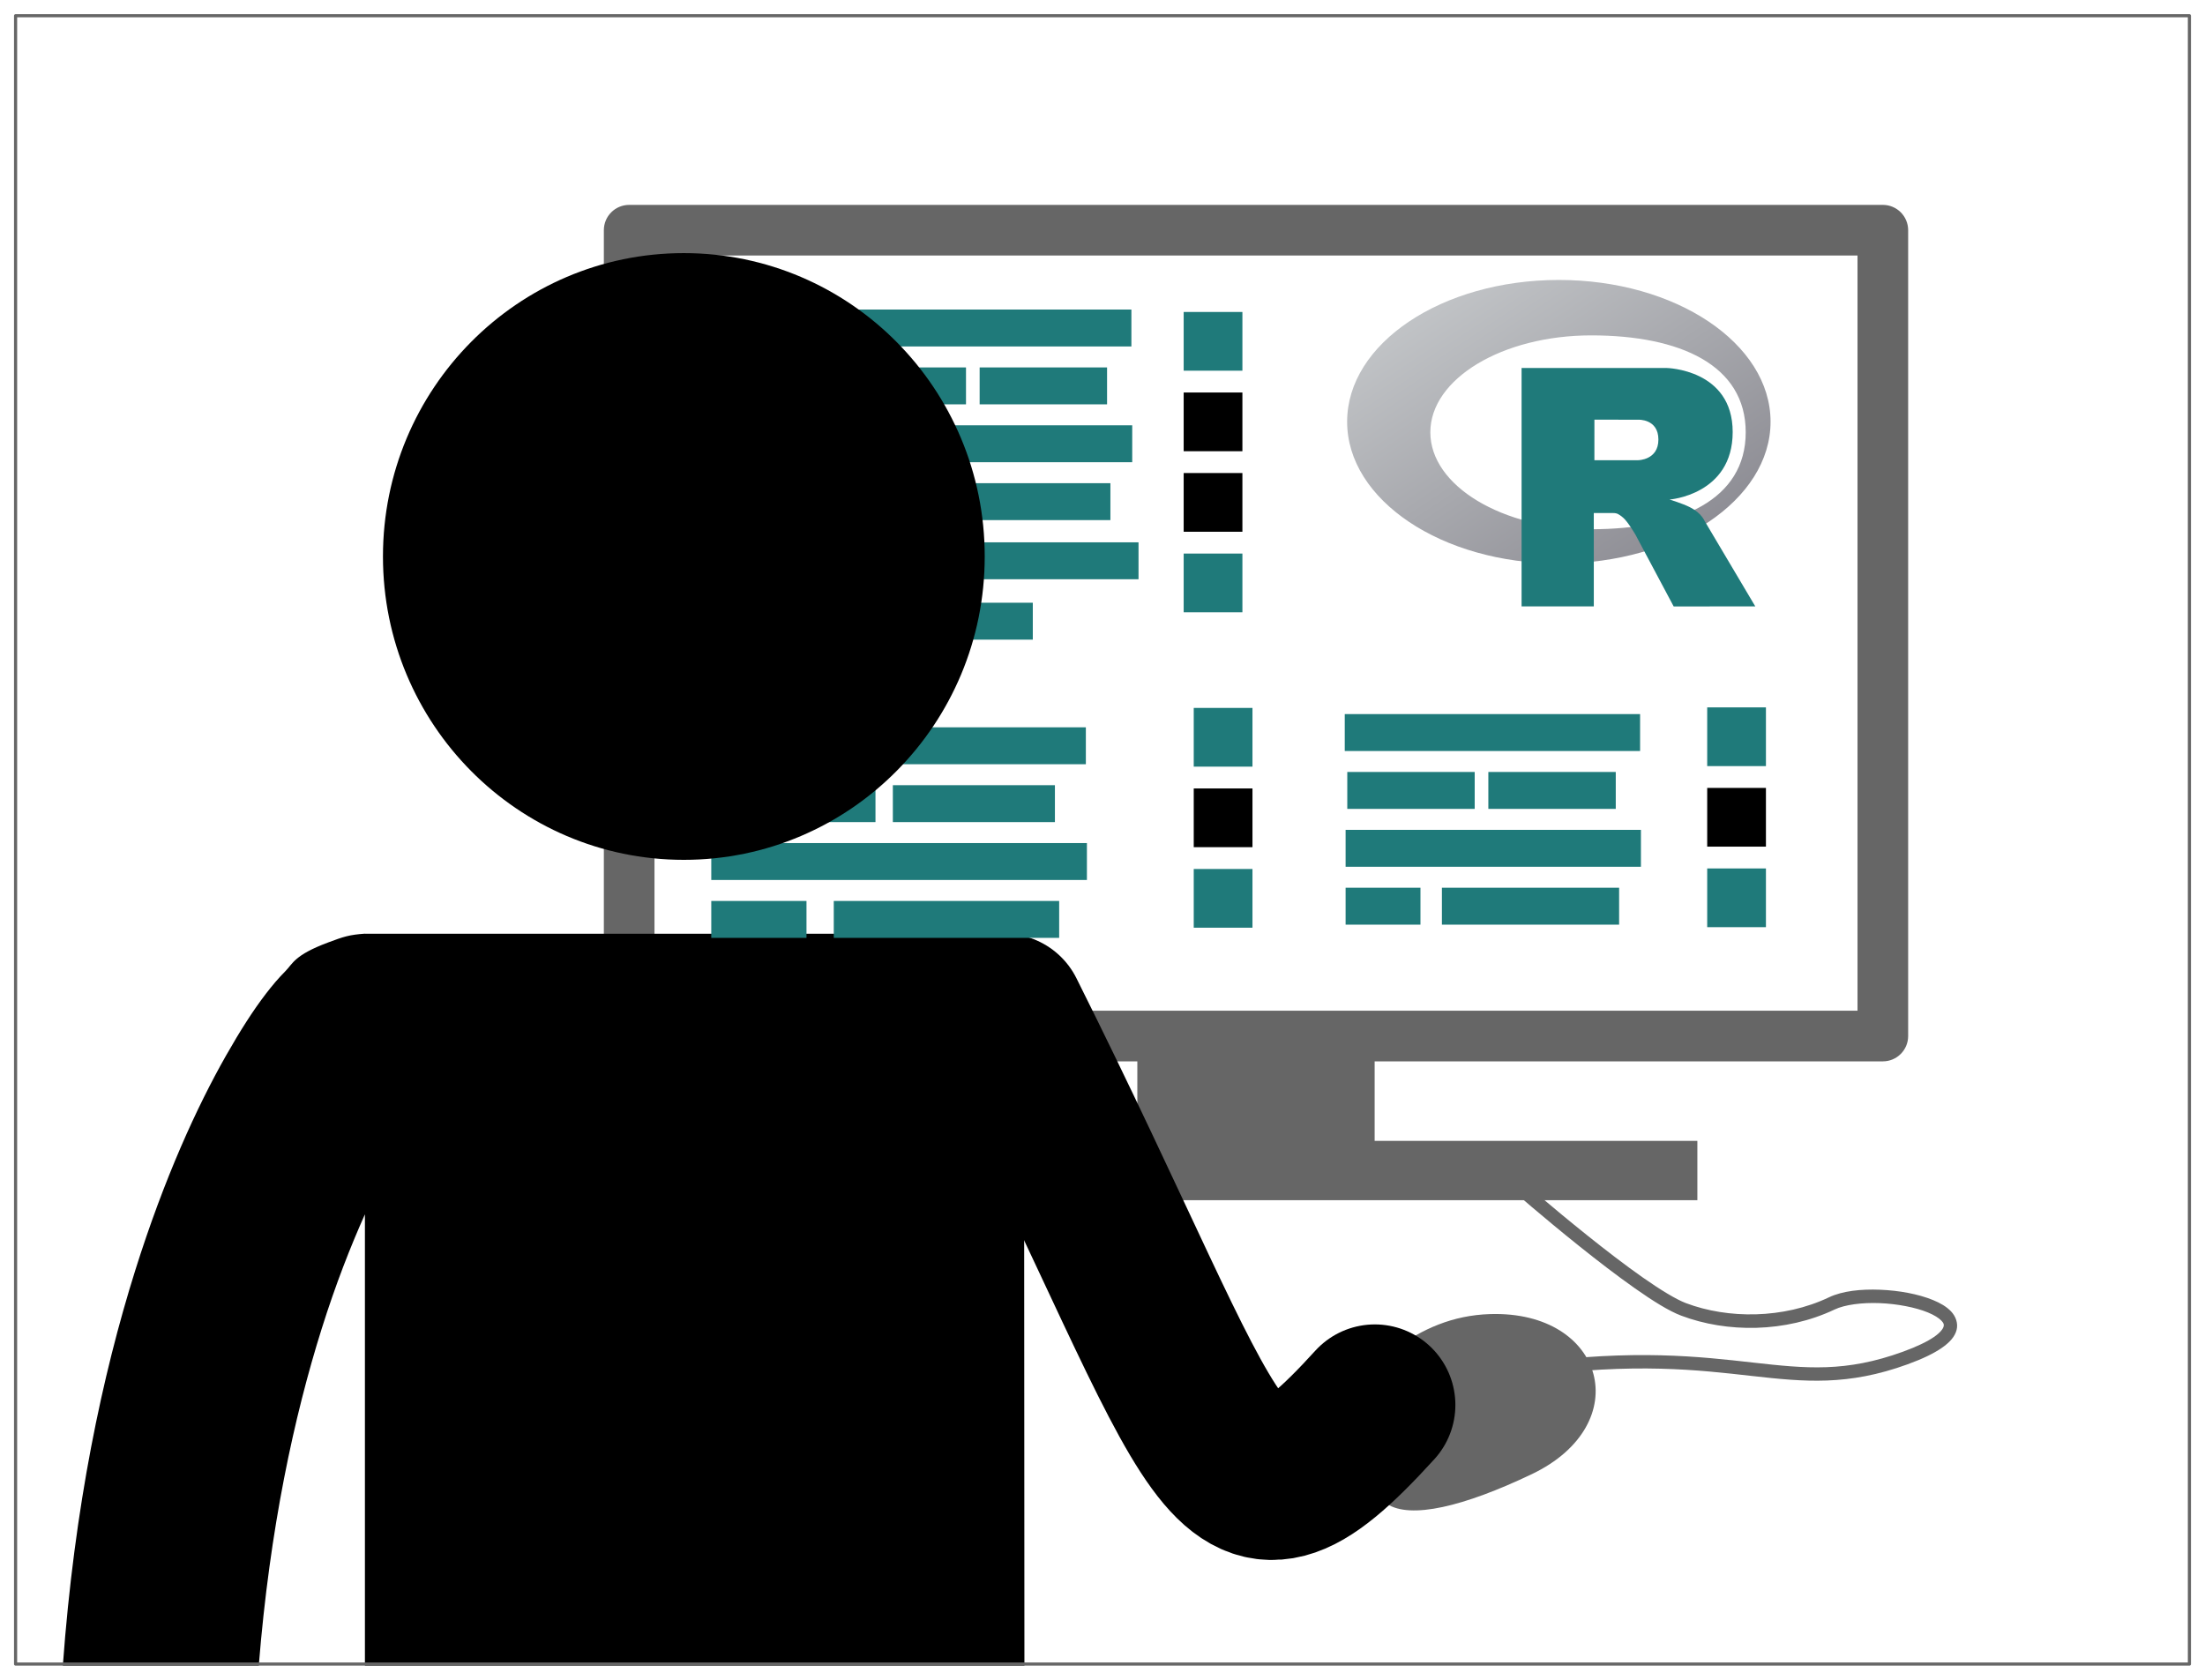
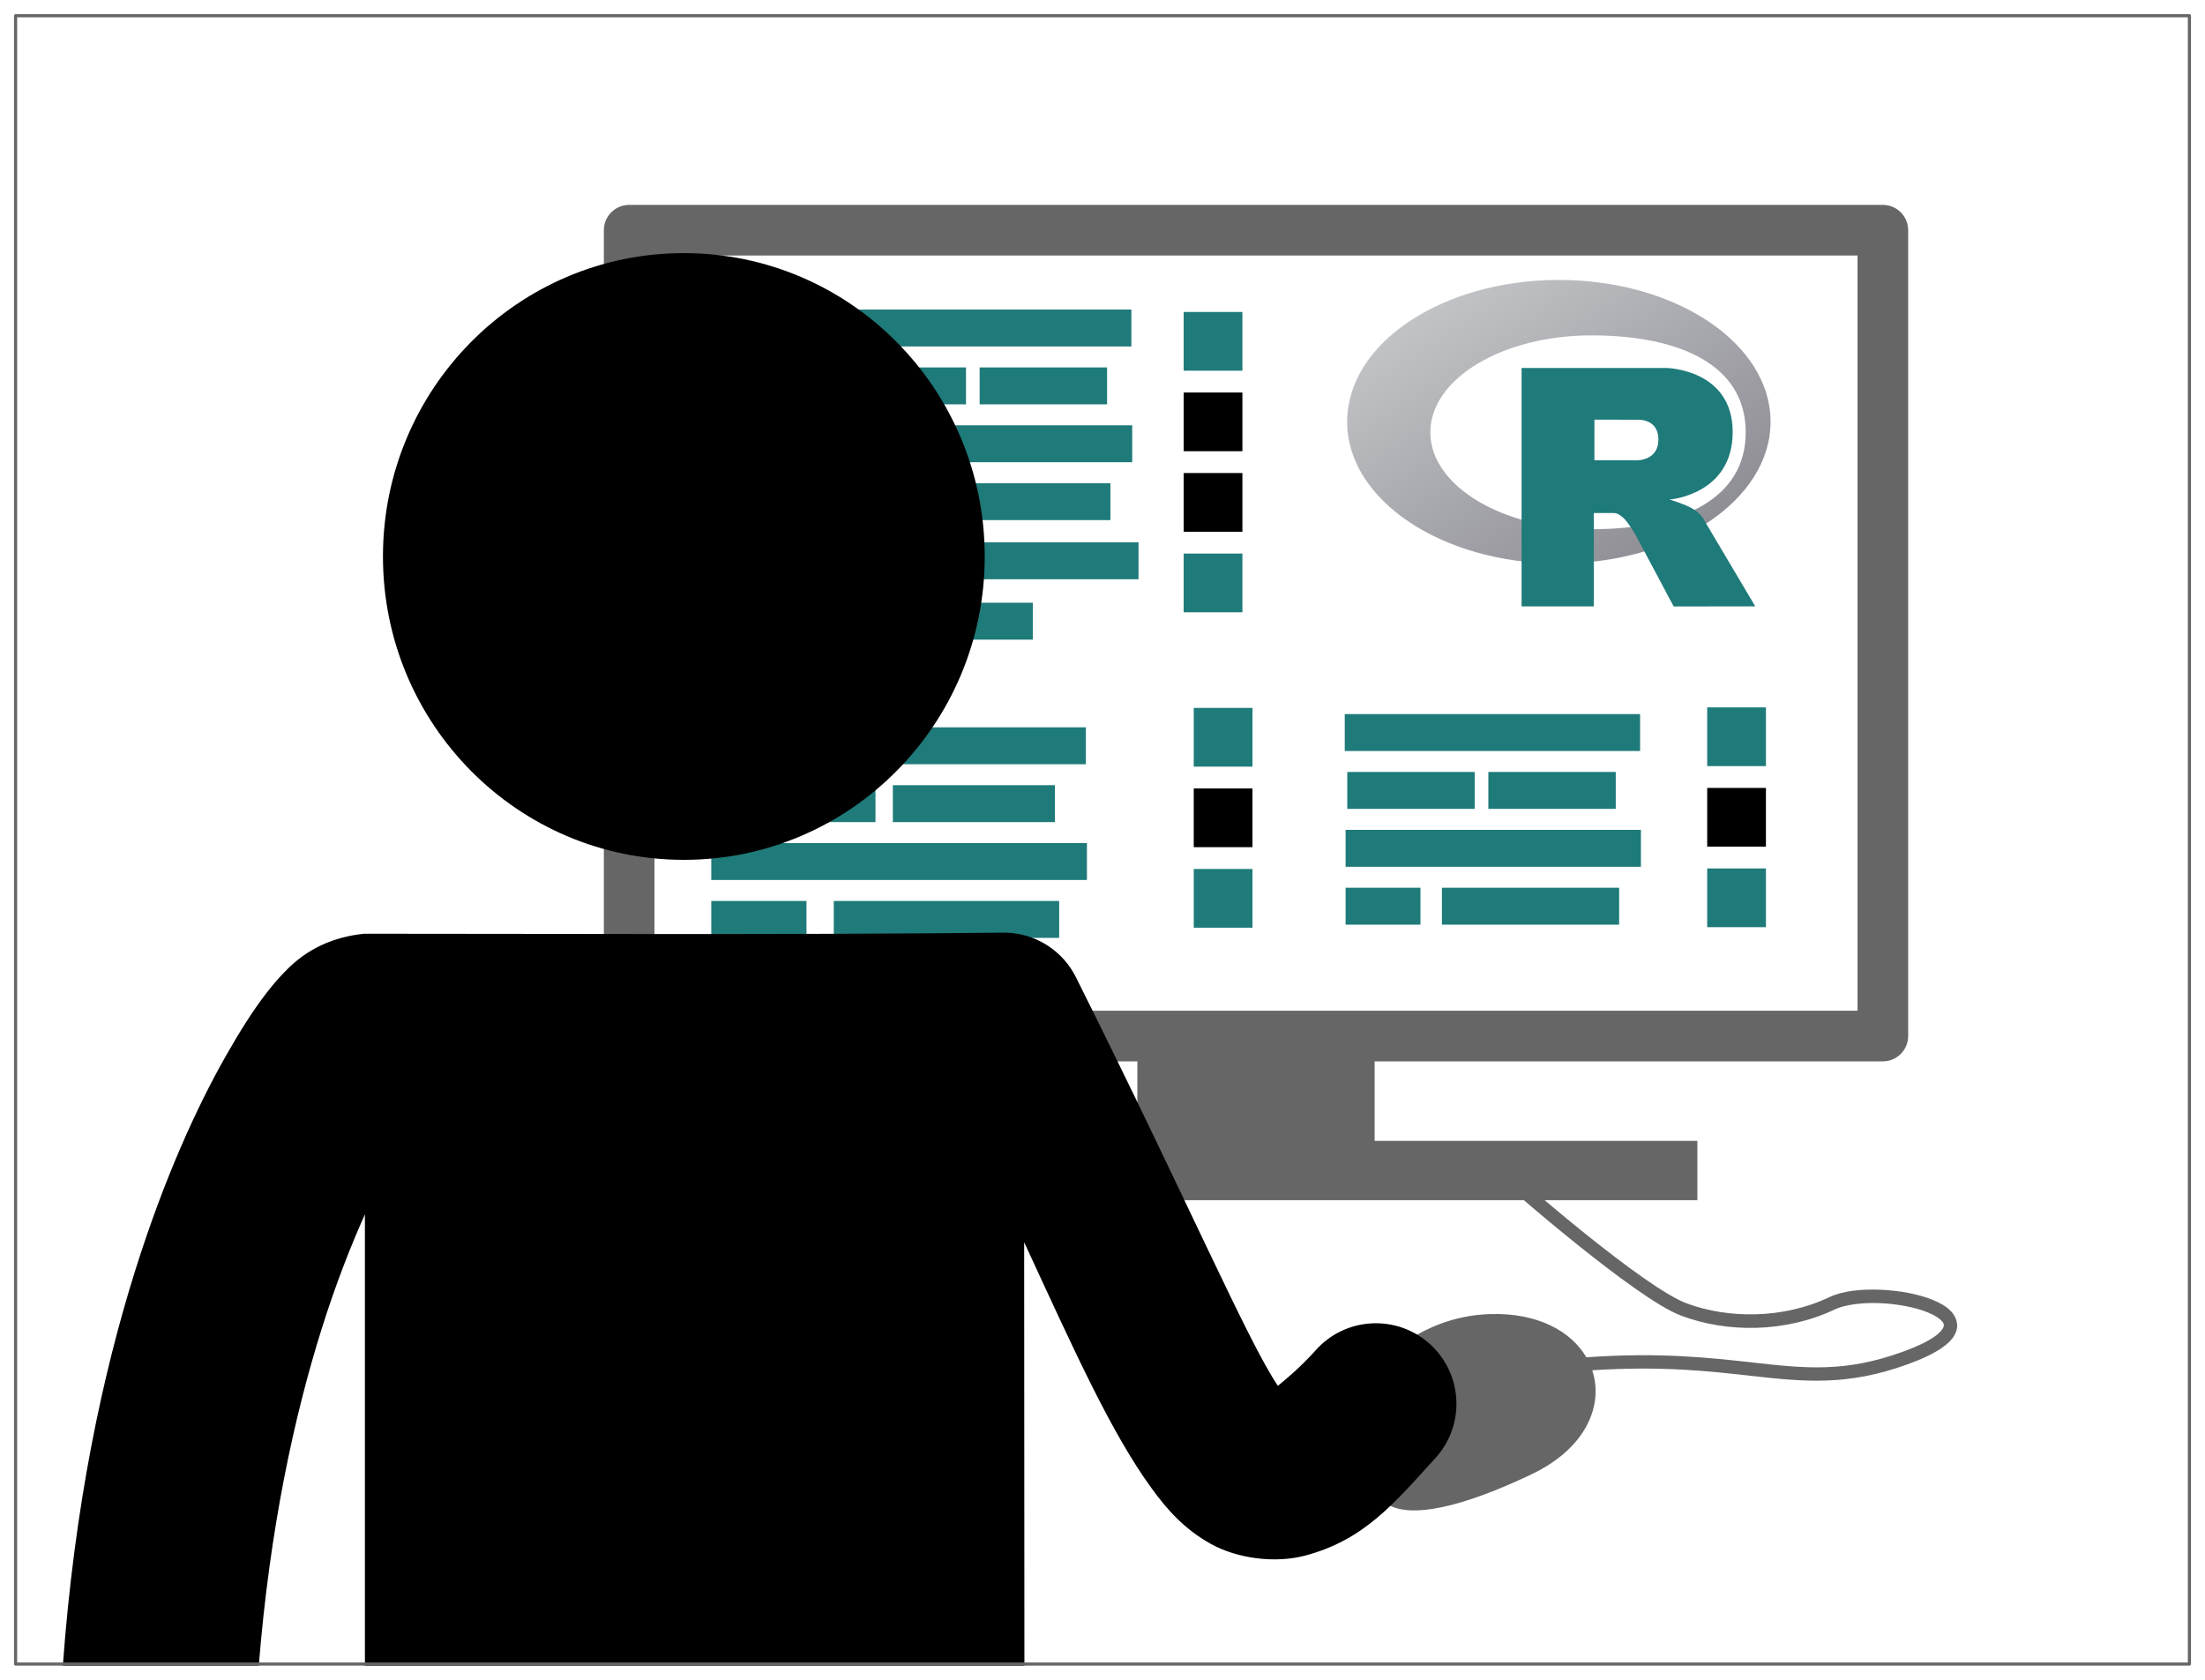
- <svg xmlns="http://www.w3.org/2000/svg" width="210" height="160" viewBox="0 0 210 160" id="svg5156" version="1.1">
+ <svg xmlns="http://www.w3.org/2000/svg" version="1.1" id="svg5156" viewBox="0 0 210 160" height="160" width="210">
  <defs id="defs5158">
-     <linearGradient gradientTransform="matrix(1.221942,0,0,0.8183692,-767.1673,-40.99021)" id="gradientFill" x1="0.741" x2="590.863" y1="3.666" y2="593.787" gradientUnits="userSpaceOnUse" spreadMethod="pad">
-       <stop offset="0" stop-color="rgb(203,206,208)" stop-opacity="1" id="stop6361" />
-       <stop offset="1" stop-color="rgb(132,131,139)" stop-opacity="1" id="stop6363" />
+     <linearGradient spreadMethod="pad" gradientUnits="userSpaceOnUse" y2="593.787" y1="3.666" x2="590.863" x1="0.741" id="gradientFill" gradientTransform="matrix(1.221942,0,0,0.8183692,-767.1673,-40.99021)">
+       <stop id="stop6361" stop-opacity="1" stop-color="rgb(203,206,208)" offset="0" />
+       <stop id="stop6363" stop-opacity="1" stop-color="rgb(132,131,139)" offset="1" />
    </linearGradient>
-     <linearGradient gradientTransform="matrix(1.221942,0,0,0.8183692,-767.1673,-40.99021)" id="gradientFill-0" x1="0.741" x2="590.863" y1="3.666" y2="593.787" gradientUnits="userSpaceOnUse" spreadMethod="pad">
-       <stop offset="0" stop-color="rgb(203,206,208)" stop-opacity="1" id="stop6361-6" />
-       <stop offset="1" stop-color="rgb(132,131,139)" stop-opacity="1" id="stop6363-2" />
+     <linearGradient spreadMethod="pad" gradientUnits="userSpaceOnUse" y2="593.787" y1="3.666" x2="590.863" x1="0.741" id="gradientFill-0" gradientTransform="matrix(1.221942,0,0,0.8183692,-767.1673,-40.99021)">
+       <stop id="stop6361-6" stop-opacity="1" stop-color="rgb(203,206,208)" offset="0" />
+       <stop id="stop6363-2" stop-opacity="1" stop-color="rgb(132,131,139)" offset="1" />
    </linearGradient>
  </defs>
-   <g id="layer1" transform="translate(0,-892.3622)">
-     <g id="g7351" transform="translate(636.4286,741.1701)">
-       <g transform="matrix(1.278458,0,0,1.278458,163.9287,-86.27801)" id="g7062">
-         <path style="fill:#666666;fill-opacity:1;fill-rule:evenodd;stroke:none;stroke-width:0.805px;stroke-linecap:butt;stroke-linejoin:miter;stroke-opacity:1" d="m -527.314,291.341 c 3.182,-3.536 6.67,-7.516 12.286,-7.69 8.574,-0.265 10.918,8.2 3.094,11.932 -5.066,2.416 -9.016,3.359 -10.783,2.21 -1.768,-1.149 -5.038,-4.331 -4.861,-5.127 0.177,-0.795 0.265,-1.326 0.265,-1.326 z" id="path5787-8-1" />
-         <path style="color:#000000;font-style:normal;font-variant:normal;font-weight:normal;font-stretch:normal;font-size:medium;line-height:normal;font-family:sans-serif;text-indent:0;text-align:start;text-decoration:none;text-decoration-line:none;text-decoration-style:solid;text-decoration-color:#000000;letter-spacing:normal;word-spacing:normal;text-transform:none;direction:ltr;block-progression:tb;writing-mode:lr-tb;baseline-shift:baseline;text-anchor:start;white-space:normal;clip-rule:nonzero;display:inline;overflow:visible;visibility:visible;opacity:1;isolation:auto;mix-blend-mode:normal;color-interpolation:sRGB;color-interpolation-filters:linearRGB;solid-color:#000000;solid-opacity:1;fill:#666666;fill-opacity:1;fill-rule:nonzero;stroke:none;stroke-width:3.038;stroke-linecap:round;stroke-linejoin:round;stroke-miterlimit:4;stroke-dasharray:none;stroke-dashoffset:0;stroke-opacity:1;color-rendering:auto;image-rendering:auto;shape-rendering:auto;text-rendering:auto;enable-background:accumulate" d="m -579.165,201.012 a 1.887,1.887 0 0 0 -1.885,1.885 l 0,60.039 a 1.887,1.887 0 0 0 1.885,1.887 l 37.857,0 0,5.924 -24.041,0 0,4.42 65.76,0 0,-4.42 -24.041,0 0,-5.924 37.857,0 a 1.887,1.887 0 0 0 1.887,-1.887 l 0,-60.039 a 1.887,1.887 0 0 0 -1.887,-1.885 l -93.393,0 z m 1.887,3.772 89.619,0 0,56.264 -89.619,0 0,-56.264 z" id="rect5789-7-7" />
-         <path style="color:#000000;font-style:normal;font-variant:normal;font-weight:normal;font-stretch:normal;font-size:medium;line-height:normal;font-family:sans-serif;text-indent:0;text-align:start;text-decoration:none;text-decoration-line:none;text-decoration-style:solid;text-decoration-color:#000000;letter-spacing:normal;word-spacing:normal;text-transform:none;direction:ltr;block-progression:tb;writing-mode:lr-tb;baseline-shift:baseline;text-anchor:start;white-space:normal;clip-rule:nonzero;display:inline;overflow:visible;visibility:visible;opacity:1;isolation:auto;mix-blend-mode:normal;color-interpolation:sRGB;color-interpolation-filters:linearRGB;solid-color:#000000;solid-opacity:1;fill:#000000;fill-opacity:1;fill-rule:evenodd;stroke:none;stroke-width:15;stroke-linecap:round;stroke-linejoin:round;stroke-miterlimit:4;stroke-dasharray:none;stroke-dashoffset:0;stroke-opacity:1;color-rendering:auto;image-rendering:auto;shape-rendering:auto;text-rendering:auto;enable-background:accumulate" d="m -550.131,256.301 c -0.4,-0.005 -0.486,-1.053 -0.881,-0.988 l -46.965,0 -0.867,0 -0.007,-0.004 c -1.163,0.084 -1.566,0.216 -2.756,0.662 -2.506,0.94 -2.607,1.567 -3.156,2.121 -0.549,0.554 -0.995,1.086 -1.463,1.695 -0.936,1.219 -1.904,2.729 -2.977,4.619 -2.145,3.78 -4.584,9.079 -6.754,15.984 -2.447,7.787 -4.537,17.607 -5.395,29.451 l 14.596,0 c 0.82,-10.237 2.643,-18.595 4.684,-25.088 1.056,-3.359 2.164,-6.169 3.223,-8.533 l 0,33.621 49.129,0 -0.031,-53.535 c -0.033,-0.002 -0.503,0.683 -0.379,-0.006 z" id="path5073-9-2-8-5-5" />
-         <path style="fill:none;fill-rule:evenodd;stroke:#000000;stroke-width:12;stroke-linecap:round;stroke-linejoin:round;stroke-miterlimit:4;stroke-dasharray:none;stroke-opacity:1" d="m -551.213,261.308 c 16.75,33.5 16.246,41.595 27.597,29.113" id="path5785-2-6" />
-         <path style="color:#000000;font-style:normal;font-variant:normal;font-weight:normal;font-stretch:normal;font-size:medium;line-height:normal;font-family:sans-serif;text-indent:0;text-align:start;text-decoration:none;text-decoration-line:none;text-decoration-style:solid;text-decoration-color:#000000;letter-spacing:normal;word-spacing:normal;text-transform:none;direction:ltr;block-progression:tb;writing-mode:lr-tb;baseline-shift:baseline;text-anchor:start;white-space:normal;clip-rule:nonzero;display:inline;overflow:visible;visibility:visible;opacity:1;isolation:auto;mix-blend-mode:normal;color-interpolation:sRGB;color-interpolation-filters:linearRGB;solid-color:#000000;solid-opacity:1;fill:#666666;fill-opacity:1;fill-rule:evenodd;stroke:none;stroke-width:0.805px;stroke-linecap:butt;stroke-linejoin:miter;stroke-miterlimit:4;stroke-dasharray:none;stroke-dashoffset:0;stroke-opacity:1;color-rendering:auto;image-rendering:auto;shape-rendering:auto;text-rendering:auto;enable-background:accumulate" d="m -512.755,273.641 -0.657,0.752 c 0,0 2.304,2.018 5.021,4.192 1.359,1.087 2.82,2.213 4.155,3.151 1.335,0.938 2.525,1.685 3.437,2.03 3.404,1.288 7.765,1.287 11.44,-0.458 0.751,-0.357 2.033,-0.525 3.345,-0.473 1.313,0.052 2.667,0.313 3.597,0.694 0.465,0.191 0.82,0.415 1.004,0.609 0.184,0.194 0.208,0.29 0.167,0.444 -0.04,0.154 -0.227,0.438 -0.711,0.771 -0.484,0.334 -1.241,0.71 -2.309,1.099 -4.285,1.558 -7.222,1.254 -11.164,0.813 -3.941,-0.442 -8.833,-1.021 -16.75,0.046 l 0.133,0.99 c 7.816,-1.054 12.558,-0.483 16.505,-0.041 3.947,0.442 7.152,0.755 11.617,-0.868 1.119,-0.407 1.943,-0.807 2.535,-1.215 0.592,-0.409 0.979,-0.834 1.111,-1.341 0.132,-0.508 -0.071,-1.025 -0.41,-1.383 -0.339,-0.358 -0.803,-0.625 -1.349,-0.849 -1.092,-0.447 -2.526,-0.711 -3.94,-0.767 -1.414,-0.056 -2.797,0.085 -3.813,0.568 -3.395,1.613 -7.52,1.614 -10.657,0.427 -0.722,-0.273 -1.909,-0.996 -3.217,-1.914 -1.308,-0.918 -2.756,-2.034 -4.104,-3.112 -2.697,-2.157 -4.99,-4.163 -4.99,-4.163 z" id="path5800-7-8" />
-         <rect style="opacity:1;fill:#1f7a7a;fill-opacity:1;fill-rule:nonzero;stroke:none;stroke-width:3;stroke-linecap:round;stroke-linejoin:round;stroke-miterlimit:4;stroke-dasharray:none;stroke-dashoffset:0;stroke-opacity:1" id="rect6192-2" width="4.375" height="4.375" x="-537.856" y="208.99" />
-         <rect style="opacity:1;fill:#000000;fill-opacity:1;fill-rule:nonzero;stroke:none;stroke-width:3;stroke-linecap:round;stroke-linejoin:round;stroke-miterlimit:4;stroke-dasharray:none;stroke-dashoffset:0;stroke-opacity:1" id="rect6192-0" width="4.375" height="4.375" x="-537.856" y="214.99" />
-         <rect style="opacity:1;fill:#000000;fill-opacity:1;fill-rule:nonzero;stroke:none;stroke-width:3;stroke-linecap:round;stroke-linejoin:round;stroke-miterlimit:4;stroke-dasharray:none;stroke-dashoffset:0;stroke-opacity:1" id="rect6192-64" width="4.375" height="4.375" x="-537.856" y="220.99" />
-         <rect style="opacity:1;fill:#1f7a7a;fill-opacity:1;fill-rule:nonzero;stroke:none;stroke-width:3;stroke-linecap:round;stroke-linejoin:round;stroke-miterlimit:4;stroke-dasharray:none;stroke-dashoffset:0;stroke-opacity:1" id="rect6192-3" width="4.375" height="4.375" x="-537.856" y="226.99" />
-         <rect style="opacity:1;fill:#1f7a7a;fill-opacity:1;fill-rule:nonzero;stroke:none;stroke-width:3;stroke-linecap:round;stroke-linejoin:round;stroke-miterlimit:4;stroke-dasharray:none;stroke-dashoffset:0;stroke-opacity:1" id="rect6192-0-9" width="4.375" height="4.375" x="-537.106" y="238.49" />
-         <rect style="opacity:1;fill:#000000;fill-opacity:1;fill-rule:nonzero;stroke:none;stroke-width:3;stroke-linecap:round;stroke-linejoin:round;stroke-miterlimit:4;stroke-dasharray:none;stroke-dashoffset:0;stroke-opacity:1" id="rect6192-64-7" width="4.375" height="4.375" x="-537.106" y="244.49" />
-         <rect style="opacity:1;fill:#1f7a7a;fill-opacity:1;fill-rule:nonzero;stroke:none;stroke-width:3;stroke-linecap:round;stroke-linejoin:round;stroke-miterlimit:4;stroke-dasharray:none;stroke-dashoffset:0;stroke-opacity:1" id="rect6192-3-3" width="4.375" height="4.375" x="-537.106" y="250.49" />
-         <rect style="opacity:1;fill:#1f7a7a;fill-opacity:1;fill-rule:nonzero;stroke:none;stroke-width:3;stroke-linecap:round;stroke-linejoin:round;stroke-miterlimit:4;stroke-dasharray:none;stroke-dashoffset:0;stroke-opacity:1" id="rect6192-2-1" width="4.375" height="4.375" x="-498.856" y="238.45" />
-         <rect style="opacity:1;fill:#000000;fill-opacity:1;fill-rule:nonzero;stroke:none;stroke-width:3;stroke-linecap:round;stroke-linejoin:round;stroke-miterlimit:4;stroke-dasharray:none;stroke-dashoffset:0;stroke-opacity:1" id="rect6192-0-8" width="4.375" height="4.375" x="-498.856" y="244.45" />
-         <rect style="opacity:1;fill:#1f7a7a;fill-opacity:1;fill-rule:nonzero;stroke:none;stroke-width:3;stroke-linecap:round;stroke-linejoin:round;stroke-miterlimit:4;stroke-dasharray:none;stroke-dashoffset:0;stroke-opacity:1" id="rect6192-64-74" width="4.375" height="4.375" x="-498.856" y="250.45" />
-         <rect style="opacity:1;fill:#1f7a7a;fill-opacity:1;fill-rule:nonzero;stroke:none;stroke-width:3;stroke-linecap:round;stroke-linejoin:round;stroke-miterlimit:4;stroke-dasharray:none;stroke-dashoffset:0;stroke-opacity:1" id="rect6192-3-3-2-8" width="22" height="2.75" x="-525.856" y="238.95" />
-         <rect style="opacity:1;fill:#1f7a7a;fill-opacity:1;fill-rule:nonzero;stroke:none;stroke-width:3;stroke-linecap:round;stroke-linejoin:round;stroke-miterlimit:4;stroke-dasharray:none;stroke-dashoffset:0;stroke-opacity:1" id="rect6192-3-3-2-8-5" width="9.492" height="2.75" x="-525.668" y="243.262" />
-         <rect style="opacity:1;fill:#1f7a7a;fill-opacity:1;fill-rule:nonzero;stroke:none;stroke-width:3;stroke-linecap:round;stroke-linejoin:round;stroke-miterlimit:4;stroke-dasharray:none;stroke-dashoffset:0;stroke-opacity:1" id="rect6192-3-3-2-8-5-1" width="9.492" height="2.75" x="-515.16" y="243.262" />
-         <rect style="opacity:1;fill:#1f7a7a;fill-opacity:1;fill-rule:nonzero;stroke:none;stroke-width:3;stroke-linecap:round;stroke-linejoin:round;stroke-miterlimit:4;stroke-dasharray:none;stroke-dashoffset:0;stroke-opacity:1" id="rect6192-3-3-2-8-2" width="22" height="2.75" x="-525.793" y="247.575" />
-         <rect style="opacity:1;fill:#1f7a7a;fill-opacity:1;fill-rule:nonzero;stroke:none;stroke-width:3;stroke-linecap:round;stroke-linejoin:round;stroke-miterlimit:4;stroke-dasharray:none;stroke-dashoffset:0;stroke-opacity:1" id="rect6192-3-3-2-8-5-6" width="5.576" height="2.75" x="-525.793" y="251.887" />
-         <rect style="opacity:1;fill:#1f7a7a;fill-opacity:1;fill-rule:nonzero;stroke:none;stroke-width:3;stroke-linecap:round;stroke-linejoin:round;stroke-miterlimit:4;stroke-dasharray:none;stroke-dashoffset:0;stroke-opacity:1" id="rect6192-3-3-2-8-5-1-4" width="13.201" height="2.75" x="-518.619" y="251.887" />
-         <rect style="opacity:1;fill:#1f7a7a;fill-opacity:1;fill-rule:nonzero;stroke:none;stroke-width:3;stroke-linecap:round;stroke-linejoin:round;stroke-miterlimit:4;stroke-dasharray:none;stroke-dashoffset:0;stroke-opacity:1" id="rect6192-3-3-2-8-56" width="27.983" height="2.75" x="-573.126" y="239.935" />
-         <rect style="opacity:1;fill:#1f7a7a;fill-opacity:1;fill-rule:nonzero;stroke:none;stroke-width:3;stroke-linecap:round;stroke-linejoin:round;stroke-miterlimit:4;stroke-dasharray:none;stroke-dashoffset:0;stroke-opacity:1" id="rect6192-3-3-2-8-5-5" width="12.073" height="2.75" x="-572.888" y="244.247" />
-         <rect style="opacity:1;fill:#1f7a7a;fill-opacity:1;fill-rule:nonzero;stroke:none;stroke-width:3;stroke-linecap:round;stroke-linejoin:round;stroke-miterlimit:4;stroke-dasharray:none;stroke-dashoffset:0;stroke-opacity:1" id="rect6192-3-3-2-8-5-1-2" width="12.073" height="2.75" x="-559.521" y="244.247" />
-         <rect style="opacity:1;fill:#1f7a7a;fill-opacity:1;fill-rule:nonzero;stroke:none;stroke-width:3;stroke-linecap:round;stroke-linejoin:round;stroke-miterlimit:4;stroke-dasharray:none;stroke-dashoffset:0;stroke-opacity:1" id="rect6192-3-3-2-8-2-6" width="27.983" height="2.75" x="-573.047" y="248.559" />
-         <rect style="opacity:1;fill:#1f7a7a;fill-opacity:1;fill-rule:nonzero;stroke:none;stroke-width:3;stroke-linecap:round;stroke-linejoin:round;stroke-miterlimit:4;stroke-dasharray:none;stroke-dashoffset:0;stroke-opacity:1" id="rect6192-3-3-2-8-5-6-1" width="7.093" height="2.75" x="-573.047" y="252.872" />
-         <rect style="opacity:1;fill:#1f7a7a;fill-opacity:1;fill-rule:nonzero;stroke:none;stroke-width:3;stroke-linecap:round;stroke-linejoin:round;stroke-miterlimit:4;stroke-dasharray:none;stroke-dashoffset:0;stroke-opacity:1" id="rect6192-3-3-2-8-5-1-4-3" width="16.791" height="2.75" x="-563.922" y="252.872" />
-         <rect style="opacity:1;fill:#1f7a7a;fill-opacity:1;fill-rule:nonzero;stroke:none;stroke-width:3;stroke-linecap:round;stroke-linejoin:round;stroke-miterlimit:4;stroke-dasharray:none;stroke-dashoffset:0;stroke-opacity:1" id="rect6192-3-3-2-8-1" width="22" height="2.75" x="-563.751" y="208.81" />
-         <rect style="opacity:1;fill:#1f7a7a;fill-opacity:1;fill-rule:nonzero;stroke:none;stroke-width:3;stroke-linecap:round;stroke-linejoin:round;stroke-miterlimit:4;stroke-dasharray:none;stroke-dashoffset:0;stroke-opacity:1" id="rect6192-3-3-2-8-5-2" width="9.492" height="2.75" x="-563.564" y="213.122" />
-         <rect style="opacity:1;fill:#1f7a7a;fill-opacity:1;fill-rule:nonzero;stroke:none;stroke-width:3;stroke-linecap:round;stroke-linejoin:round;stroke-miterlimit:4;stroke-dasharray:none;stroke-dashoffset:0;stroke-opacity:1" id="rect6192-3-3-2-8-5-1-6" width="9.492" height="2.75" x="-553.055" y="213.122" />
-         <rect style="opacity:1;fill:#1f7a7a;fill-opacity:1;fill-rule:nonzero;stroke:none;stroke-width:3;stroke-linecap:round;stroke-linejoin:round;stroke-miterlimit:4;stroke-dasharray:none;stroke-dashoffset:0;stroke-opacity:1" id="rect6192-3-3-2-8-2-9" width="22" height="2.75" x="-563.689" y="217.434" />
-         <rect style="opacity:1;fill:#1f7a7a;fill-opacity:1;fill-rule:nonzero;stroke:none;stroke-width:3;stroke-linecap:round;stroke-linejoin:round;stroke-miterlimit:4;stroke-dasharray:none;stroke-dashoffset:0;stroke-opacity:1" id="rect6192-3-3-2-8-5-6-4" width="5.576" height="2.75" x="-563.689" y="221.747" />
-         <rect style="opacity:1;fill:#1f7a7a;fill-opacity:1;fill-rule:nonzero;stroke:none;stroke-width:3;stroke-linecap:round;stroke-linejoin:round;stroke-miterlimit:4;stroke-dasharray:none;stroke-dashoffset:0;stroke-opacity:1" id="rect6192-3-3-2-8-5-1-4-6" width="13.201" height="2.75" x="-556.515" y="221.747" />
-         <rect style="opacity:1;fill:#1f7a7a;fill-opacity:1;fill-rule:nonzero;stroke:none;stroke-width:3;stroke-linecap:round;stroke-linejoin:round;stroke-miterlimit:4;stroke-dasharray:none;stroke-dashoffset:0;stroke-opacity:1" id="rect6192-3-3-2-8-2-9-2" width="22" height="2.75" x="-563.22" y="226.153" />
-         <rect style="opacity:1;fill:#1f7a7a;fill-opacity:1;fill-rule:nonzero;stroke:none;stroke-width:3;stroke-linecap:round;stroke-linejoin:round;stroke-miterlimit:4;stroke-dasharray:none;stroke-dashoffset:0;stroke-opacity:1" id="rect6192-3-3-2-8-2-9-2-6" width="22" height="2.75" x="-571.095" y="230.653" />
-         <ellipse style="opacity:1;fill:#000000;fill-opacity:1;fill-rule:nonzero;stroke:none;stroke-width:2;stroke-linecap:round;stroke-linejoin:round;stroke-miterlimit:4;stroke-dasharray:none;stroke-dashoffset:0;stroke-opacity:1" id="path5071-73-2-9-0-9" cx="-575.091" cy="227.207" rx="22.414" ry="22.602" />
-         <g id="g6940" transform="matrix(0.04374305,0,0,0.04374305,-492.1608,208.2668)">
-           <path id="path6365" d="m -405.714,444.947 c -199.124,0 -360.547,-108.109 -360.547,-241.468 0,-133.36 161.423,-241.469 360.547,-241.469 199.125,0 360.547,108.109 360.547,241.469 0,133.359 -161.422,241.468 -360.547,241.468 z m 55.188,-388.531 c -151.352,0 -274.047,73.908 -274.047,165.078 0,91.17 122.695,165.078 274.047,165.078 151.351,0 263.046,-50.529 263.046,-165.078 0,-114.513 -111.695,-165.078 -263.046,-165.078 z" style="fill:url(#gradientFill);fill-rule:evenodd" />
-           <path id="path6367" d="m -217.167,336.01 c 0,0 21.822,6.585 34.5,13 4.399,2.226 12.01,6.668 17.5,12.5 5.378,5.712 8,11.5 8,11.5 l 86,145 -139,0.062 -65,-122.062 c 0,0 -13.31,-22.869 -21.5,-29.5 -6.832,-5.531 -9.745,-7.5 -16.5,-7.5 -4.702,0 -33.026,0 -33.026,0 l 0.026,158.974 -123,0.052 0,-406.088 247,0 c 0,0 112.5,2.029 112.5,109.062 0,107.033 -107.5,115 -107.5,115 z m -53.5,-135.976 -74.463,-0.048 -0.037,69.05 74.5,-0.024 c 0,0 34.5,-0.107 34.5,-35.125 0,-35.722 -34.5,-33.853 -34.5,-33.853 z" style="fill:#1f7a7a" />
+   <g transform="translate(0,-892.3622)" id="layer1">
+     <g transform="translate(636.4286,741.1701)" id="g7351">
+       <g id="g7062" transform="matrix(1.278458,0,0,1.278458,163.9287,-86.27801)">
+         <path id="path5787-8-1" transform="matrix(0.7821923,0,0,0.7821923,-626.0333,185.7473)" d="M 59.92 19.516 A 2.412 2.412 0 0 0 57.51 21.926 L 57.51 98.682 A 2.412 2.412 0 0 0 59.92 101.094 L 108.318 101.094 L 108.318 108.668 L 77.584 108.668 L 77.584 114.318 L 145.133 114.318 C 146.221 115.254 147.975 116.749 150.4 118.689 C 152.137 120.079 154.006 121.518 155.713 122.717 C 157.42 123.916 158.94 124.873 160.107 125.314 C 164.46 126.961 170.035 126.959 174.734 124.727 C 175.695 124.27 177.332 124.057 179.01 124.123 C 180.688 124.189 182.42 124.522 183.609 125.01 C 184.204 125.253 184.659 125.539 184.895 125.787 C 185.13 126.035 185.159 126.159 185.107 126.355 C 185.056 126.552 184.818 126.915 184.199 127.342 C 183.581 127.769 182.612 128.249 181.246 128.746 C 175.768 130.738 172.014 130.35 166.975 129.785 C 162.93 129.332 158.064 128.784 151.082 129.283 C 149.636 126.809 146.465 125.025 141.916 125.166 C 134.736 125.388 130.277 130.478 126.209 134.998 C 126.209 134.998 126.095 135.676 125.869 136.693 C 125.643 137.71 129.826 141.777 132.086 143.246 C 134.346 144.715 139.394 143.511 145.871 140.422 C 151.059 137.948 152.743 133.848 151.641 130.52 C 158.257 130.083 162.873 130.613 166.832 131.057 C 171.878 131.622 175.975 132.023 181.684 129.947 C 183.115 129.427 184.168 128.915 184.926 128.393 C 185.683 127.87 186.176 127.327 186.346 126.678 C 186.515 126.029 186.254 125.368 185.82 124.91 C 185.387 124.453 184.796 124.11 184.098 123.824 C 182.702 123.252 180.868 122.917 179.061 122.846 C 177.253 122.774 175.485 122.953 174.186 123.57 C 169.845 125.632 164.57 125.634 160.561 124.117 C 159.637 123.768 158.121 122.844 156.449 121.67 C 154.777 120.496 152.925 119.07 151.201 117.691 C 149.628 116.433 148.238 115.271 147.109 114.318 L 161.654 114.318 L 161.654 108.668 L 130.918 108.668 L 130.918 101.094 L 179.318 101.094 A 2.412 2.412 0 0 0 181.73 98.682 L 181.73 21.926 A 2.412 2.412 0 0 0 179.318 19.516 L 59.92 19.516 z M 62.332 24.338 L 176.906 24.338 L 176.906 96.268 L 62.332 96.268 L 62.332 24.338 z " style="fill:#666666;fill-opacity:1;fill-rule:evenodd;stroke:none;stroke-width:0.805px;stroke-linecap:butt;stroke-linejoin:miter;stroke-opacity:1" />
+         <rect y="208.99" x="-537.856" height="4.375" width="4.375" id="rect6192-2" style="opacity:1;fill:#1f7a7a;fill-opacity:1;fill-rule:nonzero;stroke:none;stroke-width:3;stroke-linecap:round;stroke-linejoin:round;stroke-miterlimit:4;stroke-dasharray:none;stroke-dashoffset:0;stroke-opacity:1" />
+         <rect y="214.99" x="-537.856" height="4.375" width="4.375" id="rect6192-0" style="opacity:1;fill:#000000;fill-opacity:1;fill-rule:nonzero;stroke:none;stroke-width:3;stroke-linecap:round;stroke-linejoin:round;stroke-miterlimit:4;stroke-dasharray:none;stroke-dashoffset:0;stroke-opacity:1" />
+         <rect y="220.99" x="-537.856" height="4.375" width="4.375" id="rect6192-64" style="opacity:1;fill:#000000;fill-opacity:1;fill-rule:nonzero;stroke:none;stroke-width:3;stroke-linecap:round;stroke-linejoin:round;stroke-miterlimit:4;stroke-dasharray:none;stroke-dashoffset:0;stroke-opacity:1" />
+         <rect y="226.99" x="-537.856" height="4.375" width="4.375" id="rect6192-3" style="opacity:1;fill:#1f7a7a;fill-opacity:1;fill-rule:nonzero;stroke:none;stroke-width:3;stroke-linecap:round;stroke-linejoin:round;stroke-miterlimit:4;stroke-dasharray:none;stroke-dashoffset:0;stroke-opacity:1" />
+         <rect y="238.49" x="-537.106" height="4.375" width="4.375" id="rect6192-0-9" style="opacity:1;fill:#1f7a7a;fill-opacity:1;fill-rule:nonzero;stroke:none;stroke-width:3;stroke-linecap:round;stroke-linejoin:round;stroke-miterlimit:4;stroke-dasharray:none;stroke-dashoffset:0;stroke-opacity:1" />
+         <rect y="244.49" x="-537.106" height="4.375" width="4.375" id="rect6192-64-7" style="opacity:1;fill:#000000;fill-opacity:1;fill-rule:nonzero;stroke:none;stroke-width:3;stroke-linecap:round;stroke-linejoin:round;stroke-miterlimit:4;stroke-dasharray:none;stroke-dashoffset:0;stroke-opacity:1" />
+         <rect y="250.49" x="-537.106" height="4.375" width="4.375" id="rect6192-3-3" style="opacity:1;fill:#1f7a7a;fill-opacity:1;fill-rule:nonzero;stroke:none;stroke-width:3;stroke-linecap:round;stroke-linejoin:round;stroke-miterlimit:4;stroke-dasharray:none;stroke-dashoffset:0;stroke-opacity:1" />
+         <rect y="238.45" x="-498.856" height="4.375" width="4.375" id="rect6192-2-1" style="opacity:1;fill:#1f7a7a;fill-opacity:1;fill-rule:nonzero;stroke:none;stroke-width:3;stroke-linecap:round;stroke-linejoin:round;stroke-miterlimit:4;stroke-dasharray:none;stroke-dashoffset:0;stroke-opacity:1" />
+         <rect y="244.45" x="-498.856" height="4.375" width="4.375" id="rect6192-0-8" style="opacity:1;fill:#000000;fill-opacity:1;fill-rule:nonzero;stroke:none;stroke-width:3;stroke-linecap:round;stroke-linejoin:round;stroke-miterlimit:4;stroke-dasharray:none;stroke-dashoffset:0;stroke-opacity:1" />
+         <rect y="250.45" x="-498.856" height="4.375" width="4.375" id="rect6192-64-74" style="opacity:1;fill:#1f7a7a;fill-opacity:1;fill-rule:nonzero;stroke:none;stroke-width:3;stroke-linecap:round;stroke-linejoin:round;stroke-miterlimit:4;stroke-dasharray:none;stroke-dashoffset:0;stroke-opacity:1" />
+         <rect y="238.95" x="-525.856" height="2.75" width="22" id="rect6192-3-3-2-8" style="opacity:1;fill:#1f7a7a;fill-opacity:1;fill-rule:nonzero;stroke:none;stroke-width:3;stroke-linecap:round;stroke-linejoin:round;stroke-miterlimit:4;stroke-dasharray:none;stroke-dashoffset:0;stroke-opacity:1" />
+         <rect y="243.262" x="-525.668" height="2.75" width="9.492" id="rect6192-3-3-2-8-5" style="opacity:1;fill:#1f7a7a;fill-opacity:1;fill-rule:nonzero;stroke:none;stroke-width:3;stroke-linecap:round;stroke-linejoin:round;stroke-miterlimit:4;stroke-dasharray:none;stroke-dashoffset:0;stroke-opacity:1" />
+         <rect y="243.262" x="-515.16" height="2.75" width="9.492" id="rect6192-3-3-2-8-5-1" style="opacity:1;fill:#1f7a7a;fill-opacity:1;fill-rule:nonzero;stroke:none;stroke-width:3;stroke-linecap:round;stroke-linejoin:round;stroke-miterlimit:4;stroke-dasharray:none;stroke-dashoffset:0;stroke-opacity:1" />
+         <rect y="247.575" x="-525.793" height="2.75" width="22" id="rect6192-3-3-2-8-2" style="opacity:1;fill:#1f7a7a;fill-opacity:1;fill-rule:nonzero;stroke:none;stroke-width:3;stroke-linecap:round;stroke-linejoin:round;stroke-miterlimit:4;stroke-dasharray:none;stroke-dashoffset:0;stroke-opacity:1" />
+         <rect y="251.887" x="-525.793" height="2.75" width="5.576" id="rect6192-3-3-2-8-5-6" style="opacity:1;fill:#1f7a7a;fill-opacity:1;fill-rule:nonzero;stroke:none;stroke-width:3;stroke-linecap:round;stroke-linejoin:round;stroke-miterlimit:4;stroke-dasharray:none;stroke-dashoffset:0;stroke-opacity:1" />
+         <rect y="251.887" x="-518.619" height="2.75" width="13.201" id="rect6192-3-3-2-8-5-1-4" style="opacity:1;fill:#1f7a7a;fill-opacity:1;fill-rule:nonzero;stroke:none;stroke-width:3;stroke-linecap:round;stroke-linejoin:round;stroke-miterlimit:4;stroke-dasharray:none;stroke-dashoffset:0;stroke-opacity:1" />
+         <rect y="239.935" x="-573.126" height="2.75" width="27.983" id="rect6192-3-3-2-8-56" style="opacity:1;fill:#1f7a7a;fill-opacity:1;fill-rule:nonzero;stroke:none;stroke-width:3;stroke-linecap:round;stroke-linejoin:round;stroke-miterlimit:4;stroke-dasharray:none;stroke-dashoffset:0;stroke-opacity:1" />
+         <rect y="244.247" x="-572.888" height="2.75" width="12.073" id="rect6192-3-3-2-8-5-5" style="opacity:1;fill:#1f7a7a;fill-opacity:1;fill-rule:nonzero;stroke:none;stroke-width:3;stroke-linecap:round;stroke-linejoin:round;stroke-miterlimit:4;stroke-dasharray:none;stroke-dashoffset:0;stroke-opacity:1" />
+         <rect y="244.247" x="-559.521" height="2.75" width="12.073" id="rect6192-3-3-2-8-5-1-2" style="opacity:1;fill:#1f7a7a;fill-opacity:1;fill-rule:nonzero;stroke:none;stroke-width:3;stroke-linecap:round;stroke-linejoin:round;stroke-miterlimit:4;stroke-dasharray:none;stroke-dashoffset:0;stroke-opacity:1" />
+         <rect y="248.559" x="-573.047" height="2.75" width="27.983" id="rect6192-3-3-2-8-2-6" style="opacity:1;fill:#1f7a7a;fill-opacity:1;fill-rule:nonzero;stroke:none;stroke-width:3;stroke-linecap:round;stroke-linejoin:round;stroke-miterlimit:4;stroke-dasharray:none;stroke-dashoffset:0;stroke-opacity:1" />
+         <rect y="252.872" x="-573.047" height="2.75" width="7.093" id="rect6192-3-3-2-8-5-6-1" style="opacity:1;fill:#1f7a7a;fill-opacity:1;fill-rule:nonzero;stroke:none;stroke-width:3;stroke-linecap:round;stroke-linejoin:round;stroke-miterlimit:4;stroke-dasharray:none;stroke-dashoffset:0;stroke-opacity:1" />
+         <rect y="252.872" x="-563.922" height="2.75" width="16.791" id="rect6192-3-3-2-8-5-1-4-3" style="opacity:1;fill:#1f7a7a;fill-opacity:1;fill-rule:nonzero;stroke:none;stroke-width:3;stroke-linecap:round;stroke-linejoin:round;stroke-miterlimit:4;stroke-dasharray:none;stroke-dashoffset:0;stroke-opacity:1" />
+         <rect y="208.81" x="-563.751" height="2.75" width="22" id="rect6192-3-3-2-8-1" style="opacity:1;fill:#1f7a7a;fill-opacity:1;fill-rule:nonzero;stroke:none;stroke-width:3;stroke-linecap:round;stroke-linejoin:round;stroke-miterlimit:4;stroke-dasharray:none;stroke-dashoffset:0;stroke-opacity:1" />
+         <rect y="213.122" x="-563.564" height="2.75" width="9.492" id="rect6192-3-3-2-8-5-2" style="opacity:1;fill:#1f7a7a;fill-opacity:1;fill-rule:nonzero;stroke:none;stroke-width:3;stroke-linecap:round;stroke-linejoin:round;stroke-miterlimit:4;stroke-dasharray:none;stroke-dashoffset:0;stroke-opacity:1" />
+         <rect y="213.122" x="-553.055" height="2.75" width="9.492" id="rect6192-3-3-2-8-5-1-6" style="opacity:1;fill:#1f7a7a;fill-opacity:1;fill-rule:nonzero;stroke:none;stroke-width:3;stroke-linecap:round;stroke-linejoin:round;stroke-miterlimit:4;stroke-dasharray:none;stroke-dashoffset:0;stroke-opacity:1" />
+         <rect y="217.434" x="-563.689" height="2.75" width="22" id="rect6192-3-3-2-8-2-9" style="opacity:1;fill:#1f7a7a;fill-opacity:1;fill-rule:nonzero;stroke:none;stroke-width:3;stroke-linecap:round;stroke-linejoin:round;stroke-miterlimit:4;stroke-dasharray:none;stroke-dashoffset:0;stroke-opacity:1" />
+         <rect y="221.747" x="-563.689" height="2.75" width="5.576" id="rect6192-3-3-2-8-5-6-4" style="opacity:1;fill:#1f7a7a;fill-opacity:1;fill-rule:nonzero;stroke:none;stroke-width:3;stroke-linecap:round;stroke-linejoin:round;stroke-miterlimit:4;stroke-dasharray:none;stroke-dashoffset:0;stroke-opacity:1" />
+         <rect y="221.747" x="-556.515" height="2.75" width="13.201" id="rect6192-3-3-2-8-5-1-4-6" style="opacity:1;fill:#1f7a7a;fill-opacity:1;fill-rule:nonzero;stroke:none;stroke-width:3;stroke-linecap:round;stroke-linejoin:round;stroke-miterlimit:4;stroke-dasharray:none;stroke-dashoffset:0;stroke-opacity:1" />
+         <rect y="226.153" x="-563.22" height="2.75" width="22" id="rect6192-3-3-2-8-2-9-2" style="opacity:1;fill:#1f7a7a;fill-opacity:1;fill-rule:nonzero;stroke:none;stroke-width:3;stroke-linecap:round;stroke-linejoin:round;stroke-miterlimit:4;stroke-dasharray:none;stroke-dashoffset:0;stroke-opacity:1" />
+         <rect y="230.653" x="-571.095" height="2.75" width="22" id="rect6192-3-3-2-8-2-9-2-6" style="opacity:1;fill:#1f7a7a;fill-opacity:1;fill-rule:nonzero;stroke:none;stroke-width:3;stroke-linecap:round;stroke-linejoin:round;stroke-miterlimit:4;stroke-dasharray:none;stroke-dashoffset:0;stroke-opacity:1" />
+         <ellipse ry="22.602" rx="22.414" cy="227.207" cx="-575.091" id="path5071-73-2-9-0-9" style="opacity:1;fill:#000000;fill-opacity:1;fill-rule:nonzero;stroke:none;stroke-width:2;stroke-linecap:round;stroke-linejoin:round;stroke-miterlimit:4;stroke-dasharray:none;stroke-dashoffset:0;stroke-opacity:1" />
+         <g transform="matrix(0.04374305,0,0,0.04374305,-492.1608,208.2668)" id="g6940">
+           <path style="fill:url(#gradientFill);fill-rule:evenodd" d="m -405.714,444.947 c -199.124,0 -360.547,-108.109 -360.547,-241.468 0,-133.36 161.423,-241.469 360.547,-241.469 199.125,0 360.547,108.109 360.547,241.469 0,133.359 -161.422,241.468 -360.547,241.468 z m 55.188,-388.531 c -151.352,0 -274.047,73.908 -274.047,165.078 0,91.17 122.695,165.078 274.047,165.078 151.351,0 263.046,-50.529 263.046,-165.078 0,-114.513 -111.695,-165.078 -263.046,-165.078 z" id="path6365" />
+           <path style="fill:#1f7a7a" d="m -217.167,336.01 c 0,0 21.822,6.585 34.5,13 4.399,2.226 12.01,6.668 17.5,12.5 5.378,5.712 8,11.5 8,11.5 l 86,145 -139,0.062 -65,-122.062 c 0,0 -13.31,-22.869 -21.5,-29.5 -6.832,-5.531 -9.745,-7.5 -16.5,-7.5 -4.702,0 -33.026,0 -33.026,0 l 0.026,158.974 -123,0.052 0,-406.088 247,0 c 0,0 112.5,2.029 112.5,109.062 0,107.033 -107.5,115 -107.5,115 z m -53.5,-135.976 -74.463,-0.048 -0.037,69.05 74.5,-0.024 c 0,0 34.5,-0.107 34.5,-35.125 0,-35.722 -34.5,-33.853 -34.5,-33.853 z" id="path6367" />
        </g>
+         <path id="path5073-9-2-8-5-5" transform="matrix(0.7821923,0,0,0.7821923,-626.0333,185.7473)" d="M 95.77,88.834 C 74.421,89.055 53.219,88.938 34.76,88.938 l -0.008,-0.006 c -2.991,0.284 -5.538,1.457 -7.559,3.559 -0.702,0.709 -1.272,1.387 -1.871,2.166 -1.197,1.559 -2.434,3.49 -3.805,5.906 -2.742,4.832 -5.86,11.607 -8.635,20.436 -3.129,9.955 -5.8,22.51 -6.896,37.652 l 18.66,0 c 1.049,-13.088 3.379,-23.773 5.988,-32.074 1.35,-4.294 2.766,-7.888 4.119,-10.91 l 0,42.984 62.809,0 -0.023,-40.328 c 4.862,10.518 8.285,18.147 12.145,23.447 1.454,1.996 3.099,3.882 5.643,5.291 2.543,1.409 6.121,1.853 8.924,1.121 5.607,-1.465 8.475,-4.927 12.361,-9.201 2.949,-3.121 2.762,-8.056 -0.415,-10.945 -3.177,-2.889 -8.107,-2.608 -10.935,0.624 -1.471,1.618 -2.637,2.584 -3.559,3.34 -2.933,-4.349 -8.662,-17.777 -19.188,-38.828 -1.254,-2.6 -3.86,-4.276 -6.746,-4.338 z" style="color:#000000;font-style:normal;font-variant:normal;font-weight:normal;font-stretch:normal;font-size:medium;line-height:normal;font-family:sans-serif;text-indent:0;text-align:start;text-decoration:none;text-decoration-line:none;text-decoration-style:solid;text-decoration-color:#000000;letter-spacing:normal;word-spacing:normal;text-transform:none;direction:ltr;block-progression:tb;writing-mode:lr-tb;baseline-shift:baseline;text-anchor:start;white-space:normal;clip-rule:nonzero;display:inline;overflow:visible;visibility:visible;opacity:1;isolation:auto;mix-blend-mode:normal;color-interpolation:sRGB;color-interpolation-filters:linearRGB;solid-color:#000000;solid-opacity:1;fill:#000000;fill-opacity:1;fill-rule:evenodd;stroke:none;stroke-width:15;stroke-linecap:round;stroke-linejoin:round;stroke-miterlimit:4;stroke-dasharray:none;stroke-dashoffset:0;stroke-opacity:1;color-rendering:auto;image-rendering:auto;shape-rendering:auto;text-rendering:auto;enable-background:accumulate" />
      </g>
-       <rect y="152.691" x="-634.944" height="157.002" width="207.031" id="rect7152-3-7-6" style="opacity:1;fill:none;fill-opacity:1;fill-rule:nonzero;stroke:#666666;stroke-width:0.298;stroke-linecap:round;stroke-linejoin:round;stroke-miterlimit:4;stroke-dasharray:none;stroke-dashoffset:0;stroke-opacity:1" />
+       <rect style="opacity:1;fill:none;fill-opacity:1;fill-rule:nonzero;stroke:#666666;stroke-width:0.298;stroke-linecap:round;stroke-linejoin:round;stroke-miterlimit:4;stroke-dasharray:none;stroke-dashoffset:0;stroke-opacity:1" id="rect7152-3-7-6" width="207.031" height="157.002" x="-634.944" y="152.691" />
    </g>
  </g>
</svg>
